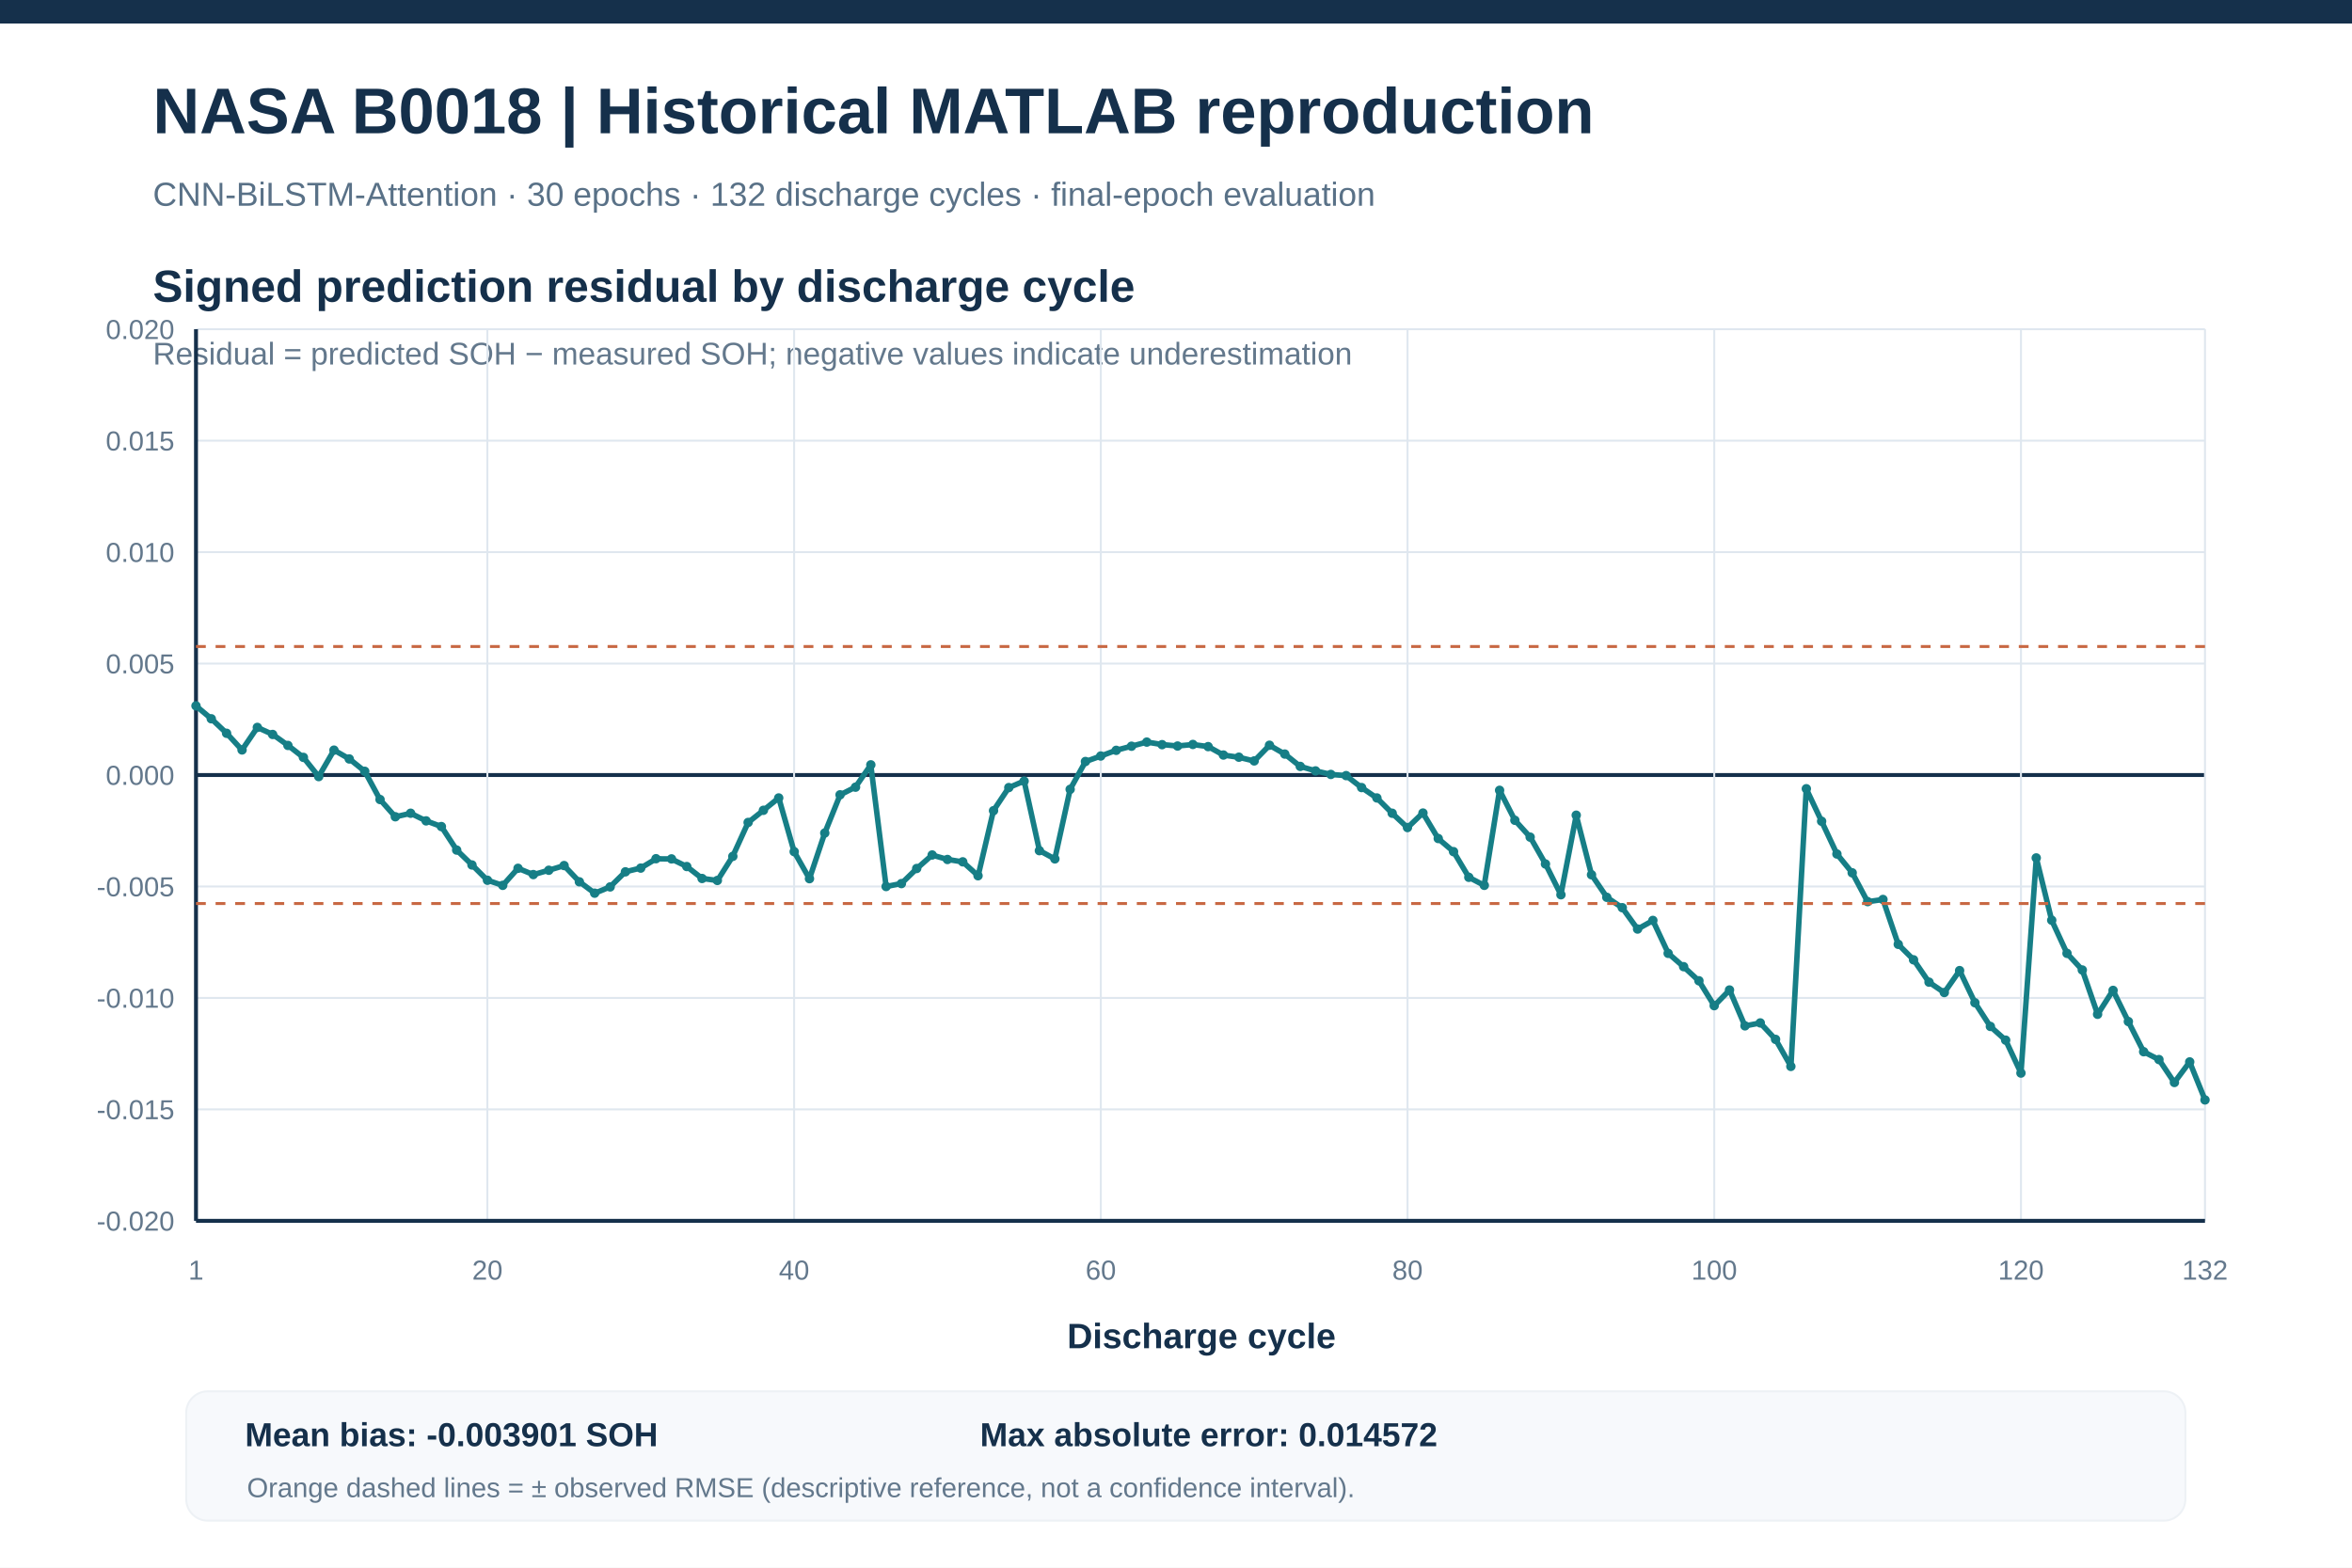
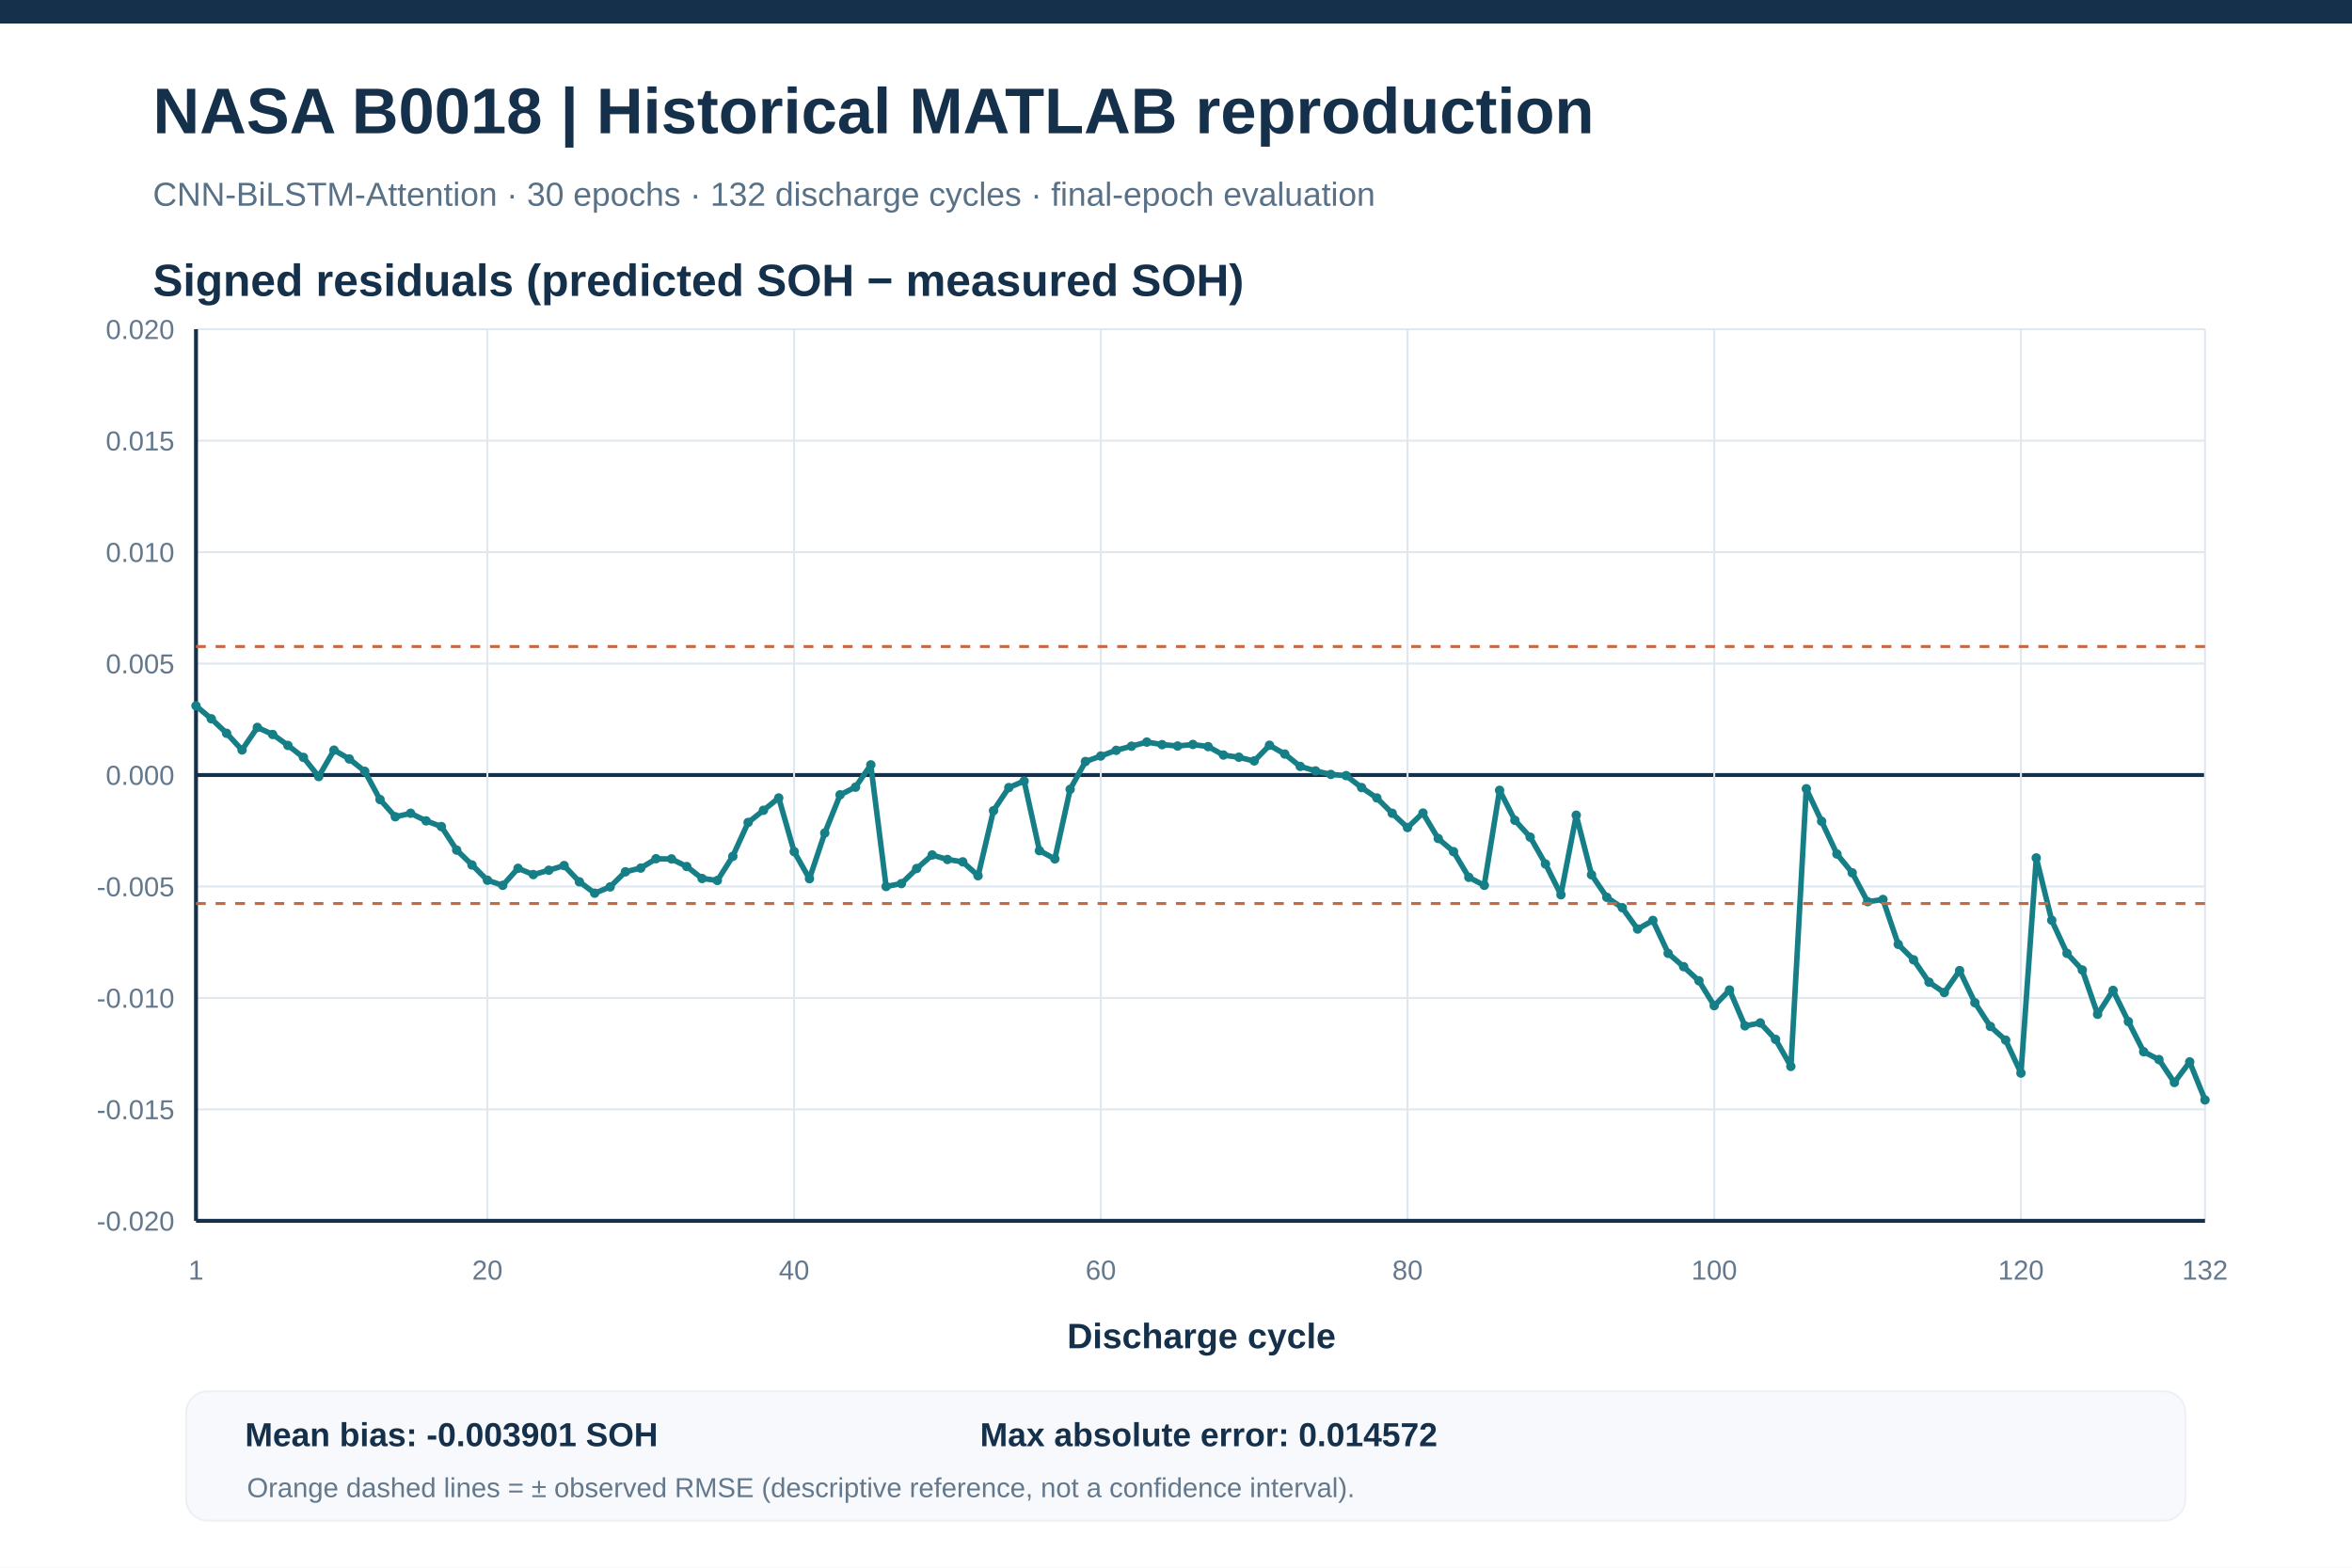
<svg xmlns="http://www.w3.org/2000/svg" width="1200" height="800" viewBox="0 0 1200 800">
  <g font-family="Arial,Helvetica,sans-serif">
    <rect width="1200" height="800" fill="#ffffff" />
    <rect width="1200" height="12" fill="#15304B" />
    <text x="78" y="68" font-size="33" font-weight="700" fill="#15304B">NASA B0018 | Historical MATLAB reproduction</text>
    <text x="78" y="105" font-size="17" fill="#597187">CNN-BiLSTM-Attention · 30 epochs · 132 discharge cycles · final-epoch evaluation</text>
-     <text x="78" y="154" font-size="23" fill="#15304B" font-weight="700" text-anchor="start">Signed prediction residual by discharge cycle</text>
-     <text x="78" y="186" font-size="16" fill="#63788c" font-weight="400" text-anchor="start">Residual = predicted SOH − measured SOH; negative values indicate underestimation</text>
+     <text x="78" y="151" font-size="23" fill="#15304B" font-weight="700" text-anchor="start">Signed residuals (predicted SOH − measured SOH)</text>
    <line x1="100" y1="623" x2="1125" y2="623" stroke="#dfe7ef" stroke-width="1" />
    <text x="89" y="628" font-size="14" fill="#63788c" font-weight="400" text-anchor="end">-0.020</text>
    <line x1="100" y1="566.125" x2="1125" y2="566.125" stroke="#dfe7ef" stroke-width="1" />
    <text x="89" y="571.125" font-size="14" fill="#63788c" font-weight="400" text-anchor="end">-0.015</text>
    <line x1="100" y1="509.25" x2="1125" y2="509.25" stroke="#dfe7ef" stroke-width="1" />
    <text x="89" y="514.25" font-size="14" fill="#63788c" font-weight="400" text-anchor="end">-0.010</text>
    <line x1="100" y1="452.375" x2="1125" y2="452.375" stroke="#dfe7ef" stroke-width="1" />
    <text x="89" y="457.375" font-size="14" fill="#63788c" font-weight="400" text-anchor="end">-0.005</text>
    <line x1="100" y1="395.5" x2="1125" y2="395.5" stroke="#15304B" stroke-width="2" />
    <text x="89" y="400.5" font-size="14" fill="#63788c" font-weight="400" text-anchor="end">0.000</text>
    <line x1="100" y1="338.625" x2="1125" y2="338.625" stroke="#dfe7ef" stroke-width="1" />
    <text x="89" y="343.625" font-size="14" fill="#63788c" font-weight="400" text-anchor="end">0.005</text>
    <line x1="100" y1="281.75" x2="1125" y2="281.75" stroke="#dfe7ef" stroke-width="1" />
    <text x="89" y="286.75" font-size="14" fill="#63788c" font-weight="400" text-anchor="end">0.010</text>
    <line x1="100" y1="224.875" x2="1125" y2="224.875" stroke="#dfe7ef" stroke-width="1" />
    <text x="89" y="229.875" font-size="14" fill="#63788c" font-weight="400" text-anchor="end">0.015</text>
    <line x1="100" y1="168" x2="1125" y2="168" stroke="#dfe7ef" stroke-width="1" />
    <text x="89" y="173" font-size="14" fill="#63788c" font-weight="400" text-anchor="end">0.020</text>
    <line x1="100" y1="168" x2="100" y2="623" stroke="#dfe7ef" stroke-width="1" />
    <text x="100" y="653" font-size="14" fill="#63788c" font-weight="400" text-anchor="middle">1</text>
    <line x1="248.664" y1="168" x2="248.664" y2="623" stroke="#dfe7ef" stroke-width="1" />
    <text x="248.664" y="653" font-size="14" fill="#63788c" font-weight="400" text-anchor="middle">20</text>
    <line x1="405.153" y1="168" x2="405.153" y2="623" stroke="#dfe7ef" stroke-width="1" />
    <text x="405.153" y="653" font-size="14" fill="#63788c" font-weight="400" text-anchor="middle">40</text>
    <line x1="561.641" y1="168" x2="561.641" y2="623" stroke="#dfe7ef" stroke-width="1" />
    <text x="561.641" y="653" font-size="14" fill="#63788c" font-weight="400" text-anchor="middle">60</text>
    <line x1="718.13" y1="168" x2="718.13" y2="623" stroke="#dfe7ef" stroke-width="1" />
    <text x="718.13" y="653" font-size="14" fill="#63788c" font-weight="400" text-anchor="middle">80</text>
    <line x1="874.618" y1="168" x2="874.618" y2="623" stroke="#dfe7ef" stroke-width="1" />
    <text x="874.618" y="653" font-size="14" fill="#63788c" font-weight="400" text-anchor="middle">100</text>
    <line x1="1031.107" y1="168" x2="1031.107" y2="623" stroke="#dfe7ef" stroke-width="1" />
    <text x="1031.107" y="653" font-size="14" fill="#63788c" font-weight="400" text-anchor="middle">120</text>
    <line x1="1125" y1="168" x2="1125" y2="623" stroke="#dfe7ef" stroke-width="1" />
    <text x="1125" y="653" font-size="14" fill="#63788c" font-weight="400" text-anchor="middle">132</text>
    <line x1="100" y1="623" x2="1125" y2="623" stroke="#15304B" stroke-width="2" />
    <line x1="100" y1="168" x2="100" y2="623" stroke="#15304B" stroke-width="2" />
    <path d="M100.00,360.23 L107.82,366.79 L115.65,374.20 L123.47,382.71 L131.30,371.21 L139.12,374.76 L146.95,380.38 L154.77,386.49 L162.60,396.26 L170.42,382.78 L178.24,387.26 L186.07,393.56 L193.89,408.02 L201.72,416.82 L209.54,415.04 L217.37,418.88 L225.19,421.78 L233.02,433.80 L240.84,441.36 L248.66,449.17 L256.49,451.82 L264.31,443.09 L272.14,446.33 L279.96,444.10 L287.79,441.73 L295.61,449.95 L303.44,455.82 L311.26,452.57 L319.08,444.88 L326.91,442.96 L334.73,438.25 L342.56,438.34 L350.38,442.17 L358.21,448.26 L366.03,449.34 L373.85,436.96 L381.68,419.74 L389.50,413.52 L397.33,407.17 L405.15,434.58 L412.98,448.41 L420.80,425.07 L428.63,405.63 L436.45,401.66 L444.27,390.32 L452.10,452.40 L459.92,450.86 L467.75,443.24 L475.57,436.35 L483.40,438.56 L491.22,439.84 L499.05,446.89 L506.87,413.65 L514.69,401.90 L522.52,398.58 L530.34,434.06 L538.17,438.31 L545.99,402.78 L553.82,388.63 L561.64,385.81 L569.47,382.86 L577.29,380.78 L585.11,378.70 L592.94,379.96 L600.76,380.68 L608.59,379.94 L616.41,380.98 L624.24,385.33 L632.06,386.45 L639.89,388.35 L647.71,380.33 L655.53,384.81 L663.36,391.09 L671.18,393.39 L679.01,395.19 L686.83,395.83 L694.66,401.88 L702.48,407.22 L710.31,415.03 L718.13,422.35 L725.95,414.85 L733.78,427.94 L741.60,434.58 L749.43,447.71 L757.25,451.81 L765.08,403.28 L772.90,418.57 L780.73,427.20 L788.55,440.93 L796.37,456.58 L804.20,416.05 L812.02,446.42 L819.85,457.92 L827.67,463.23 L835.50,474.13 L843.32,469.75 L851.15,486.49 L858.97,493.32 L866.79,500.55 L874.62,513.23 L882.44,505.21 L890.27,523.52 L898.09,522.04 L905.92,530.44 L913.74,544.20 L921.56,402.53 L929.39,419.11 L937.21,435.81 L945.04,445.41 L952.86,460.15 L960.69,459.03 L968.51,481.95 L976.34,489.78 L984.16,501.20 L991.98,506.52 L999.81,495.29 L1007.63,511.69 L1015.46,523.80 L1023.28,530.79 L1031.11,547.58 L1038.93,437.78 L1046.76,469.56 L1054.58,486.50 L1062.40,494.98 L1070.23,517.62 L1078.05,505.36 L1085.88,521.29 L1093.70,536.72 L1101.53,540.74 L1109.35,552.43 L1117.18,541.91 L1125.00,561.26" fill="none" stroke="#167e86" stroke-width="2.8" stroke-linejoin="round" />
    <circle cx="100.0" cy="360.2" r="2.4" fill="#167e86" />
    <circle cx="107.8" cy="366.8" r="2.4" fill="#167e86" />
    <circle cx="115.6" cy="374.2" r="2.4" fill="#167e86" />
    <circle cx="123.5" cy="382.7" r="2.4" fill="#167e86" />
    <circle cx="131.3" cy="371.2" r="2.4" fill="#167e86" />
    <circle cx="139.1" cy="374.8" r="2.4" fill="#167e86" />
    <circle cx="146.9" cy="380.4" r="2.4" fill="#167e86" />
    <circle cx="154.8" cy="386.5" r="2.4" fill="#167e86" />
    <circle cx="162.6" cy="396.3" r="2.4" fill="#167e86" />
    <circle cx="170.4" cy="382.8" r="2.4" fill="#167e86" />
    <circle cx="178.2" cy="387.3" r="2.4" fill="#167e86" />
    <circle cx="186.1" cy="393.6" r="2.4" fill="#167e86" />
    <circle cx="193.9" cy="408.0" r="2.4" fill="#167e86" />
    <circle cx="201.7" cy="416.8" r="2.4" fill="#167e86" />
    <circle cx="209.5" cy="415.0" r="2.4" fill="#167e86" />
    <circle cx="217.4" cy="418.9" r="2.4" fill="#167e86" />
    <circle cx="225.2" cy="421.8" r="2.4" fill="#167e86" />
    <circle cx="233.0" cy="433.8" r="2.4" fill="#167e86" />
    <circle cx="240.8" cy="441.4" r="2.4" fill="#167e86" />
    <circle cx="248.7" cy="449.2" r="2.4" fill="#167e86" />
    <circle cx="256.5" cy="451.8" r="2.4" fill="#167e86" />
    <circle cx="264.3" cy="443.1" r="2.4" fill="#167e86" />
    <circle cx="272.1" cy="446.3" r="2.4" fill="#167e86" />
    <circle cx="280.0" cy="444.1" r="2.4" fill="#167e86" />
    <circle cx="287.8" cy="441.7" r="2.4" fill="#167e86" />
    <circle cx="295.6" cy="450.0" r="2.4" fill="#167e86" />
    <circle cx="303.4" cy="455.8" r="2.4" fill="#167e86" />
    <circle cx="311.3" cy="452.6" r="2.4" fill="#167e86" />
    <circle cx="319.1" cy="444.9" r="2.4" fill="#167e86" />
    <circle cx="326.9" cy="443.0" r="2.4" fill="#167e86" />
    <circle cx="334.7" cy="438.2" r="2.4" fill="#167e86" />
    <circle cx="342.6" cy="438.3" r="2.4" fill="#167e86" />
    <circle cx="350.4" cy="442.2" r="2.4" fill="#167e86" />
    <circle cx="358.2" cy="448.3" r="2.4" fill="#167e86" />
    <circle cx="366.0" cy="449.3" r="2.4" fill="#167e86" />
    <circle cx="373.9" cy="437.0" r="2.4" fill="#167e86" />
    <circle cx="381.7" cy="419.7" r="2.4" fill="#167e86" />
    <circle cx="389.5" cy="413.5" r="2.4" fill="#167e86" />
    <circle cx="397.3" cy="407.2" r="2.4" fill="#167e86" />
    <circle cx="405.2" cy="434.6" r="2.4" fill="#167e86" />
    <circle cx="413.0" cy="448.4" r="2.4" fill="#167e86" />
    <circle cx="420.8" cy="425.1" r="2.4" fill="#167e86" />
    <circle cx="428.6" cy="405.6" r="2.4" fill="#167e86" />
    <circle cx="436.5" cy="401.7" r="2.4" fill="#167e86" />
    <circle cx="444.3" cy="390.3" r="2.4" fill="#167e86" />
    <circle cx="452.1" cy="452.4" r="2.4" fill="#167e86" />
    <circle cx="459.9" cy="450.9" r="2.4" fill="#167e86" />
    <circle cx="467.7" cy="443.2" r="2.4" fill="#167e86" />
    <circle cx="475.6" cy="436.3" r="2.4" fill="#167e86" />
    <circle cx="483.4" cy="438.6" r="2.4" fill="#167e86" />
    <circle cx="491.2" cy="439.8" r="2.4" fill="#167e86" />
    <circle cx="499.0" cy="446.9" r="2.4" fill="#167e86" />
    <circle cx="506.9" cy="413.7" r="2.4" fill="#167e86" />
    <circle cx="514.7" cy="401.9" r="2.4" fill="#167e86" />
    <circle cx="522.5" cy="398.6" r="2.4" fill="#167e86" />
    <circle cx="530.3" cy="434.1" r="2.4" fill="#167e86" />
    <circle cx="538.2" cy="438.3" r="2.4" fill="#167e86" />
    <circle cx="546.0" cy="402.8" r="2.4" fill="#167e86" />
    <circle cx="553.8" cy="388.6" r="2.4" fill="#167e86" />
    <circle cx="561.6" cy="385.8" r="2.4" fill="#167e86" />
    <circle cx="569.5" cy="382.9" r="2.4" fill="#167e86" />
    <circle cx="577.3" cy="380.8" r="2.4" fill="#167e86" />
    <circle cx="585.1" cy="378.7" r="2.4" fill="#167e86" />
    <circle cx="592.9" cy="380.0" r="2.4" fill="#167e86" />
    <circle cx="600.8" cy="380.7" r="2.4" fill="#167e86" />
    <circle cx="608.6" cy="379.9" r="2.4" fill="#167e86" />
    <circle cx="616.4" cy="381.0" r="2.4" fill="#167e86" />
    <circle cx="624.2" cy="385.3" r="2.4" fill="#167e86" />
    <circle cx="632.1" cy="386.4" r="2.4" fill="#167e86" />
    <circle cx="639.9" cy="388.3" r="2.4" fill="#167e86" />
    <circle cx="647.7" cy="380.3" r="2.4" fill="#167e86" />
    <circle cx="655.5" cy="384.8" r="2.4" fill="#167e86" />
    <circle cx="663.4" cy="391.1" r="2.4" fill="#167e86" />
    <circle cx="671.2" cy="393.4" r="2.4" fill="#167e86" />
    <circle cx="679.0" cy="395.2" r="2.4" fill="#167e86" />
    <circle cx="686.8" cy="395.8" r="2.4" fill="#167e86" />
    <circle cx="694.7" cy="401.9" r="2.4" fill="#167e86" />
    <circle cx="702.5" cy="407.2" r="2.4" fill="#167e86" />
    <circle cx="710.3" cy="415.0" r="2.4" fill="#167e86" />
    <circle cx="718.1" cy="422.3" r="2.4" fill="#167e86" />
    <circle cx="726.0" cy="414.9" r="2.4" fill="#167e86" />
    <circle cx="733.8" cy="427.9" r="2.4" fill="#167e86" />
    <circle cx="741.6" cy="434.6" r="2.4" fill="#167e86" />
    <circle cx="749.4" cy="447.7" r="2.4" fill="#167e86" />
    <circle cx="757.3" cy="451.8" r="2.4" fill="#167e86" />
    <circle cx="765.1" cy="403.3" r="2.4" fill="#167e86" />
    <circle cx="772.9" cy="418.6" r="2.4" fill="#167e86" />
    <circle cx="780.7" cy="427.2" r="2.4" fill="#167e86" />
    <circle cx="788.5" cy="440.9" r="2.4" fill="#167e86" />
    <circle cx="796.4" cy="456.6" r="2.4" fill="#167e86" />
    <circle cx="804.2" cy="416.0" r="2.4" fill="#167e86" />
    <circle cx="812.0" cy="446.4" r="2.4" fill="#167e86" />
    <circle cx="819.8" cy="457.9" r="2.4" fill="#167e86" />
    <circle cx="827.7" cy="463.2" r="2.4" fill="#167e86" />
    <circle cx="835.5" cy="474.1" r="2.4" fill="#167e86" />
    <circle cx="843.3" cy="469.7" r="2.4" fill="#167e86" />
    <circle cx="851.1" cy="486.5" r="2.4" fill="#167e86" />
    <circle cx="859.0" cy="493.3" r="2.4" fill="#167e86" />
    <circle cx="866.8" cy="500.5" r="2.4" fill="#167e86" />
    <circle cx="874.6" cy="513.2" r="2.4" fill="#167e86" />
    <circle cx="882.4" cy="505.2" r="2.4" fill="#167e86" />
    <circle cx="890.3" cy="523.5" r="2.4" fill="#167e86" />
    <circle cx="898.1" cy="522.0" r="2.4" fill="#167e86" />
    <circle cx="905.9" cy="530.4" r="2.4" fill="#167e86" />
    <circle cx="913.7" cy="544.2" r="2.4" fill="#167e86" />
    <circle cx="921.6" cy="402.5" r="2.4" fill="#167e86" />
    <circle cx="929.4" cy="419.1" r="2.4" fill="#167e86" />
    <circle cx="937.2" cy="435.8" r="2.4" fill="#167e86" />
    <circle cx="945.0" cy="445.4" r="2.4" fill="#167e86" />
    <circle cx="952.9" cy="460.1" r="2.4" fill="#167e86" />
    <circle cx="960.7" cy="459.0" r="2.4" fill="#167e86" />
    <circle cx="968.5" cy="481.9" r="2.4" fill="#167e86" />
    <circle cx="976.3" cy="489.8" r="2.4" fill="#167e86" />
    <circle cx="984.2" cy="501.2" r="2.4" fill="#167e86" />
    <circle cx="992.0" cy="506.5" r="2.4" fill="#167e86" />
    <circle cx="999.8" cy="495.3" r="2.4" fill="#167e86" />
    <circle cx="1007.6" cy="511.7" r="2.4" fill="#167e86" />
    <circle cx="1015.5" cy="523.8" r="2.4" fill="#167e86" />
    <circle cx="1023.3" cy="530.8" r="2.4" fill="#167e86" />
    <circle cx="1031.1" cy="547.6" r="2.4" fill="#167e86" />
    <circle cx="1038.9" cy="437.8" r="2.4" fill="#167e86" />
    <circle cx="1046.8" cy="469.6" r="2.4" fill="#167e86" />
    <circle cx="1054.6" cy="486.5" r="2.4" fill="#167e86" />
    <circle cx="1062.4" cy="495.0" r="2.4" fill="#167e86" />
    <circle cx="1070.2" cy="517.6" r="2.4" fill="#167e86" />
    <circle cx="1078.1" cy="505.4" r="2.4" fill="#167e86" />
    <circle cx="1085.9" cy="521.3" r="2.4" fill="#167e86" />
    <circle cx="1093.7" cy="536.7" r="2.4" fill="#167e86" />
    <circle cx="1101.5" cy="540.7" r="2.4" fill="#167e86" />
    <circle cx="1109.4" cy="552.4" r="2.4" fill="#167e86" />
    <circle cx="1117.2" cy="541.9" r="2.4" fill="#167e86" />
    <circle cx="1125.0" cy="561.3" r="2.4" fill="#167e86" />
    <line x1="100" y1="329.923" x2="1125" y2="329.923" stroke="#c86843" stroke-width="1.5" stroke-dasharray="5 5" />
    <line x1="100" y1="461.077" x2="1125" y2="461.077" stroke="#c86843" stroke-width="1.5" stroke-dasharray="5 5" />
    <text x="613" y="688" font-size="18" fill="#15304B" font-weight="700" text-anchor="middle">Discharge cycle</text>
    <rect x="95" y="710" width="1020" height="66" rx="11" fill="#f7f9fc" stroke="#edf1f5" />
    <text x="125" y="738" font-size="17" fill="#15304B" font-weight="700" text-anchor="start">Mean bias: -0.003901 SOH</text>
    <text x="500" y="738" font-size="17" fill="#15304B" font-weight="700" text-anchor="start">Max absolute error: 0.014572</text>
    <text x="126" y="764" font-size="14" fill="#63788c" font-weight="400" text-anchor="start">Orange dashed lines = ± observed RMSE (descriptive reference, not a confidence interval).</text>
  </g>
</svg>
